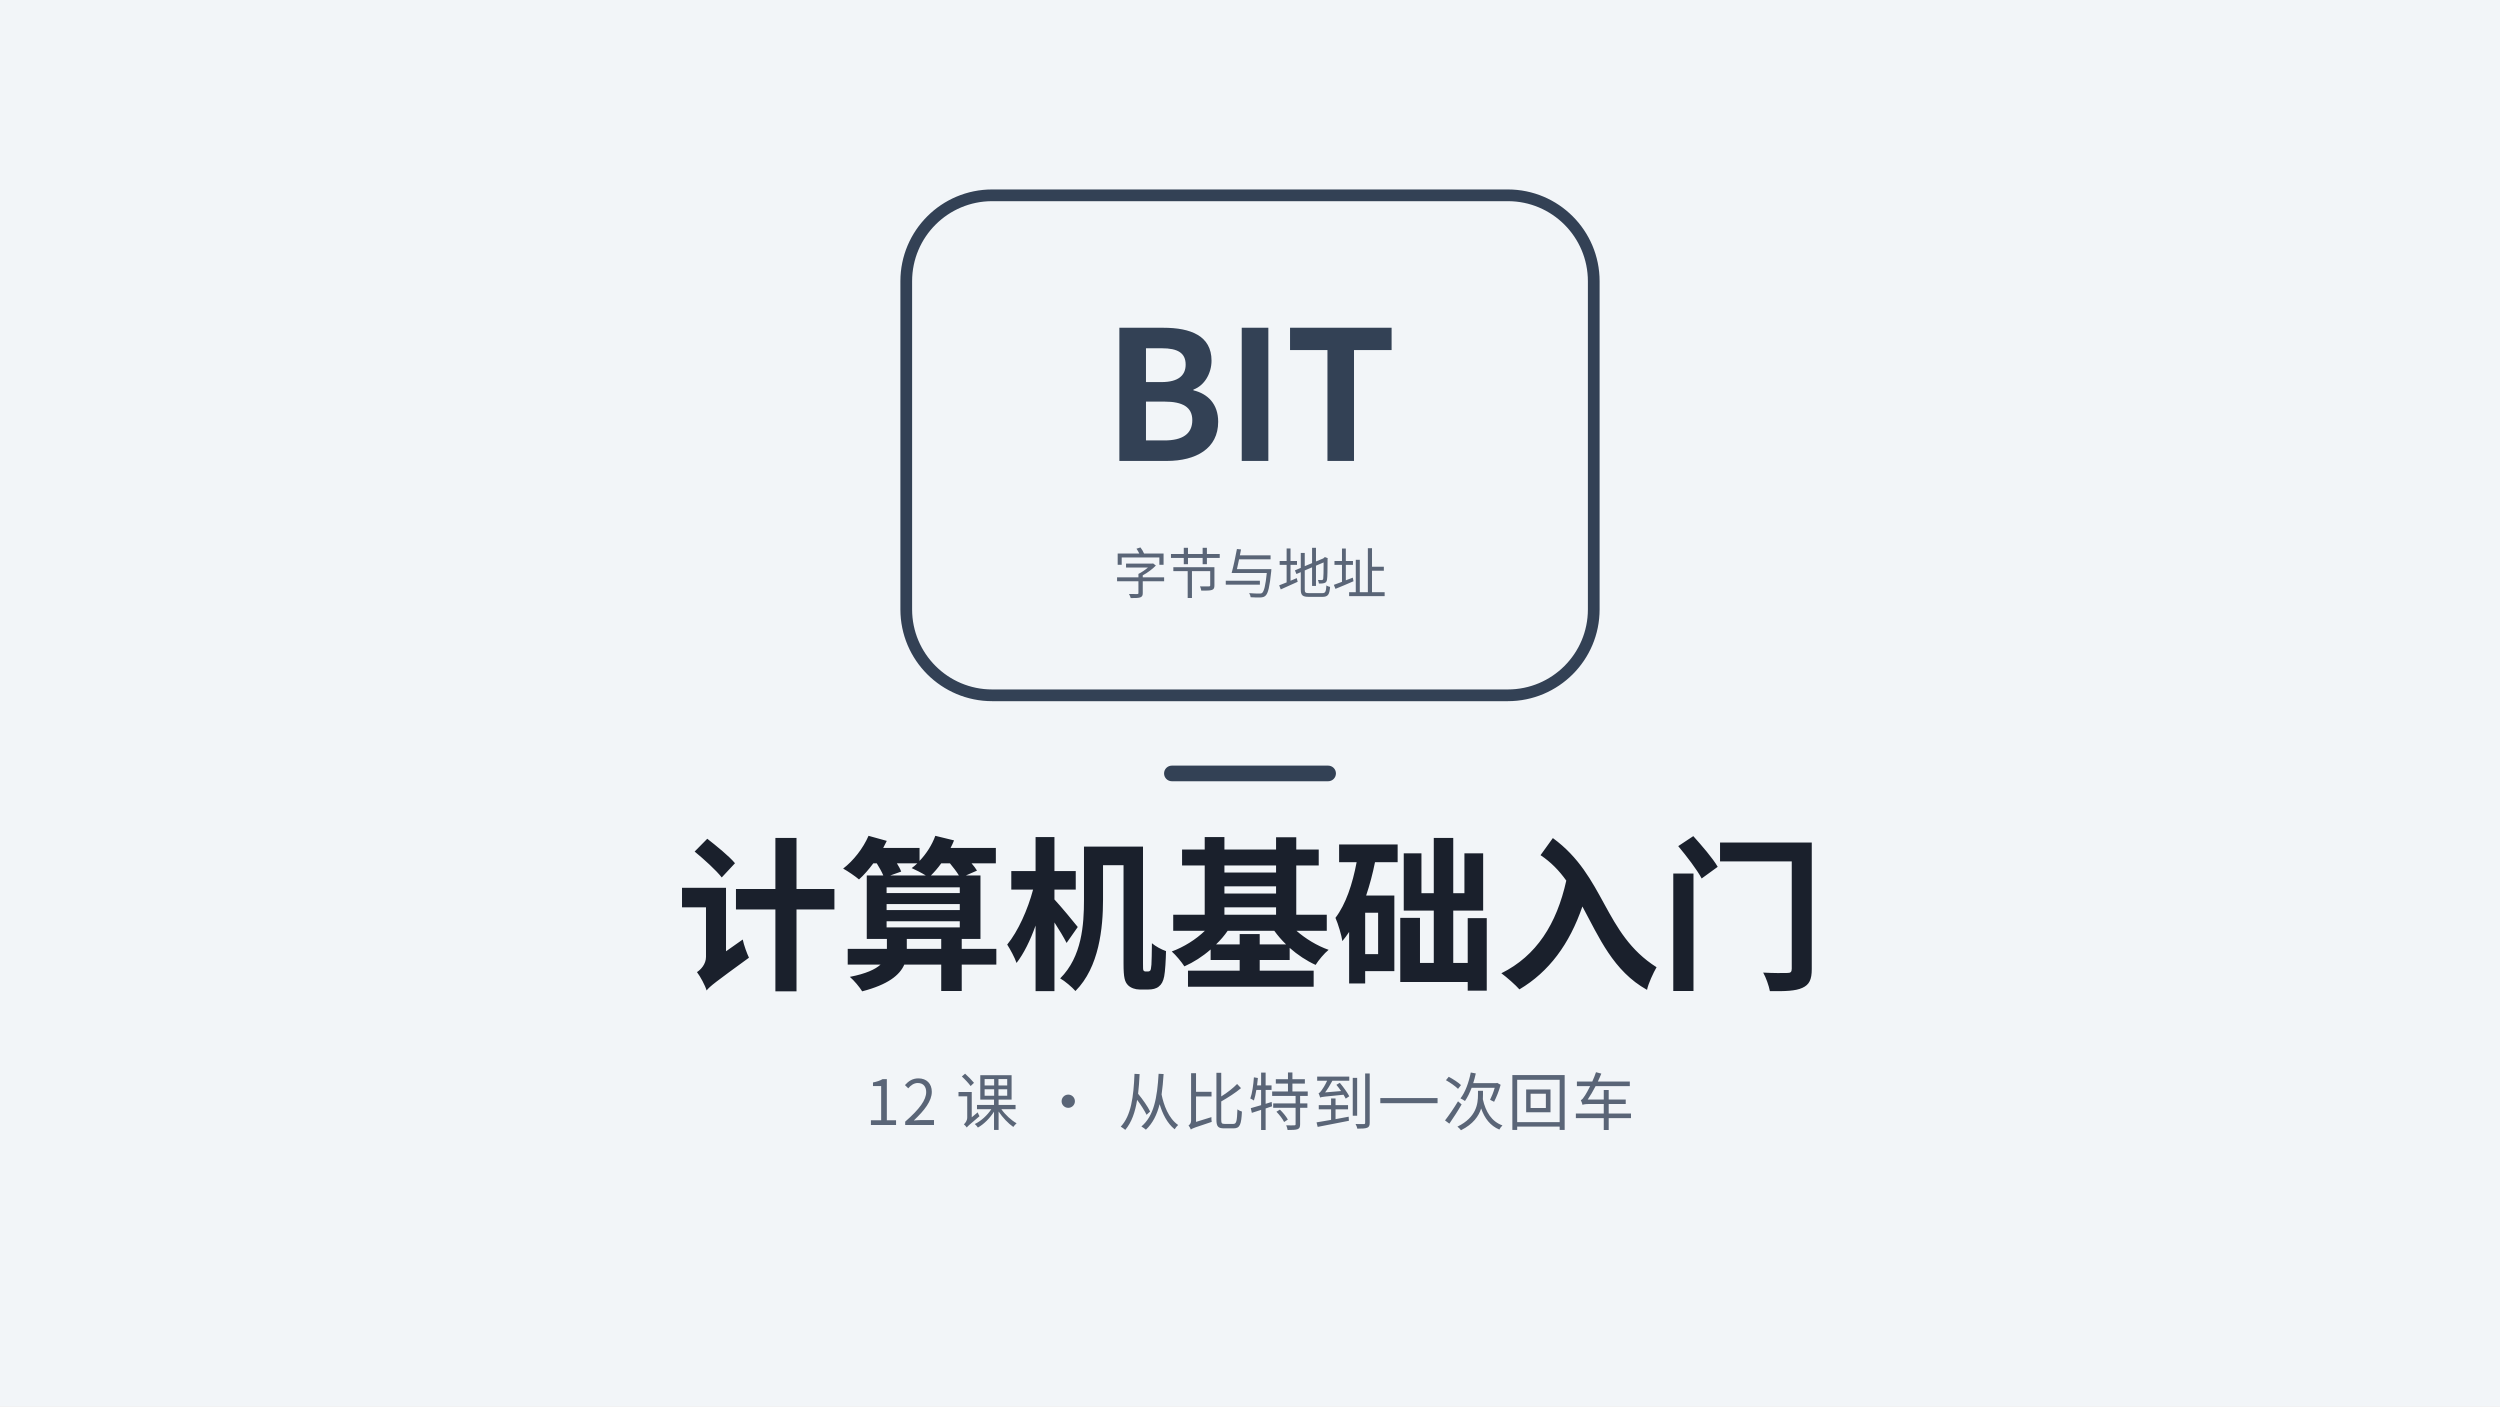
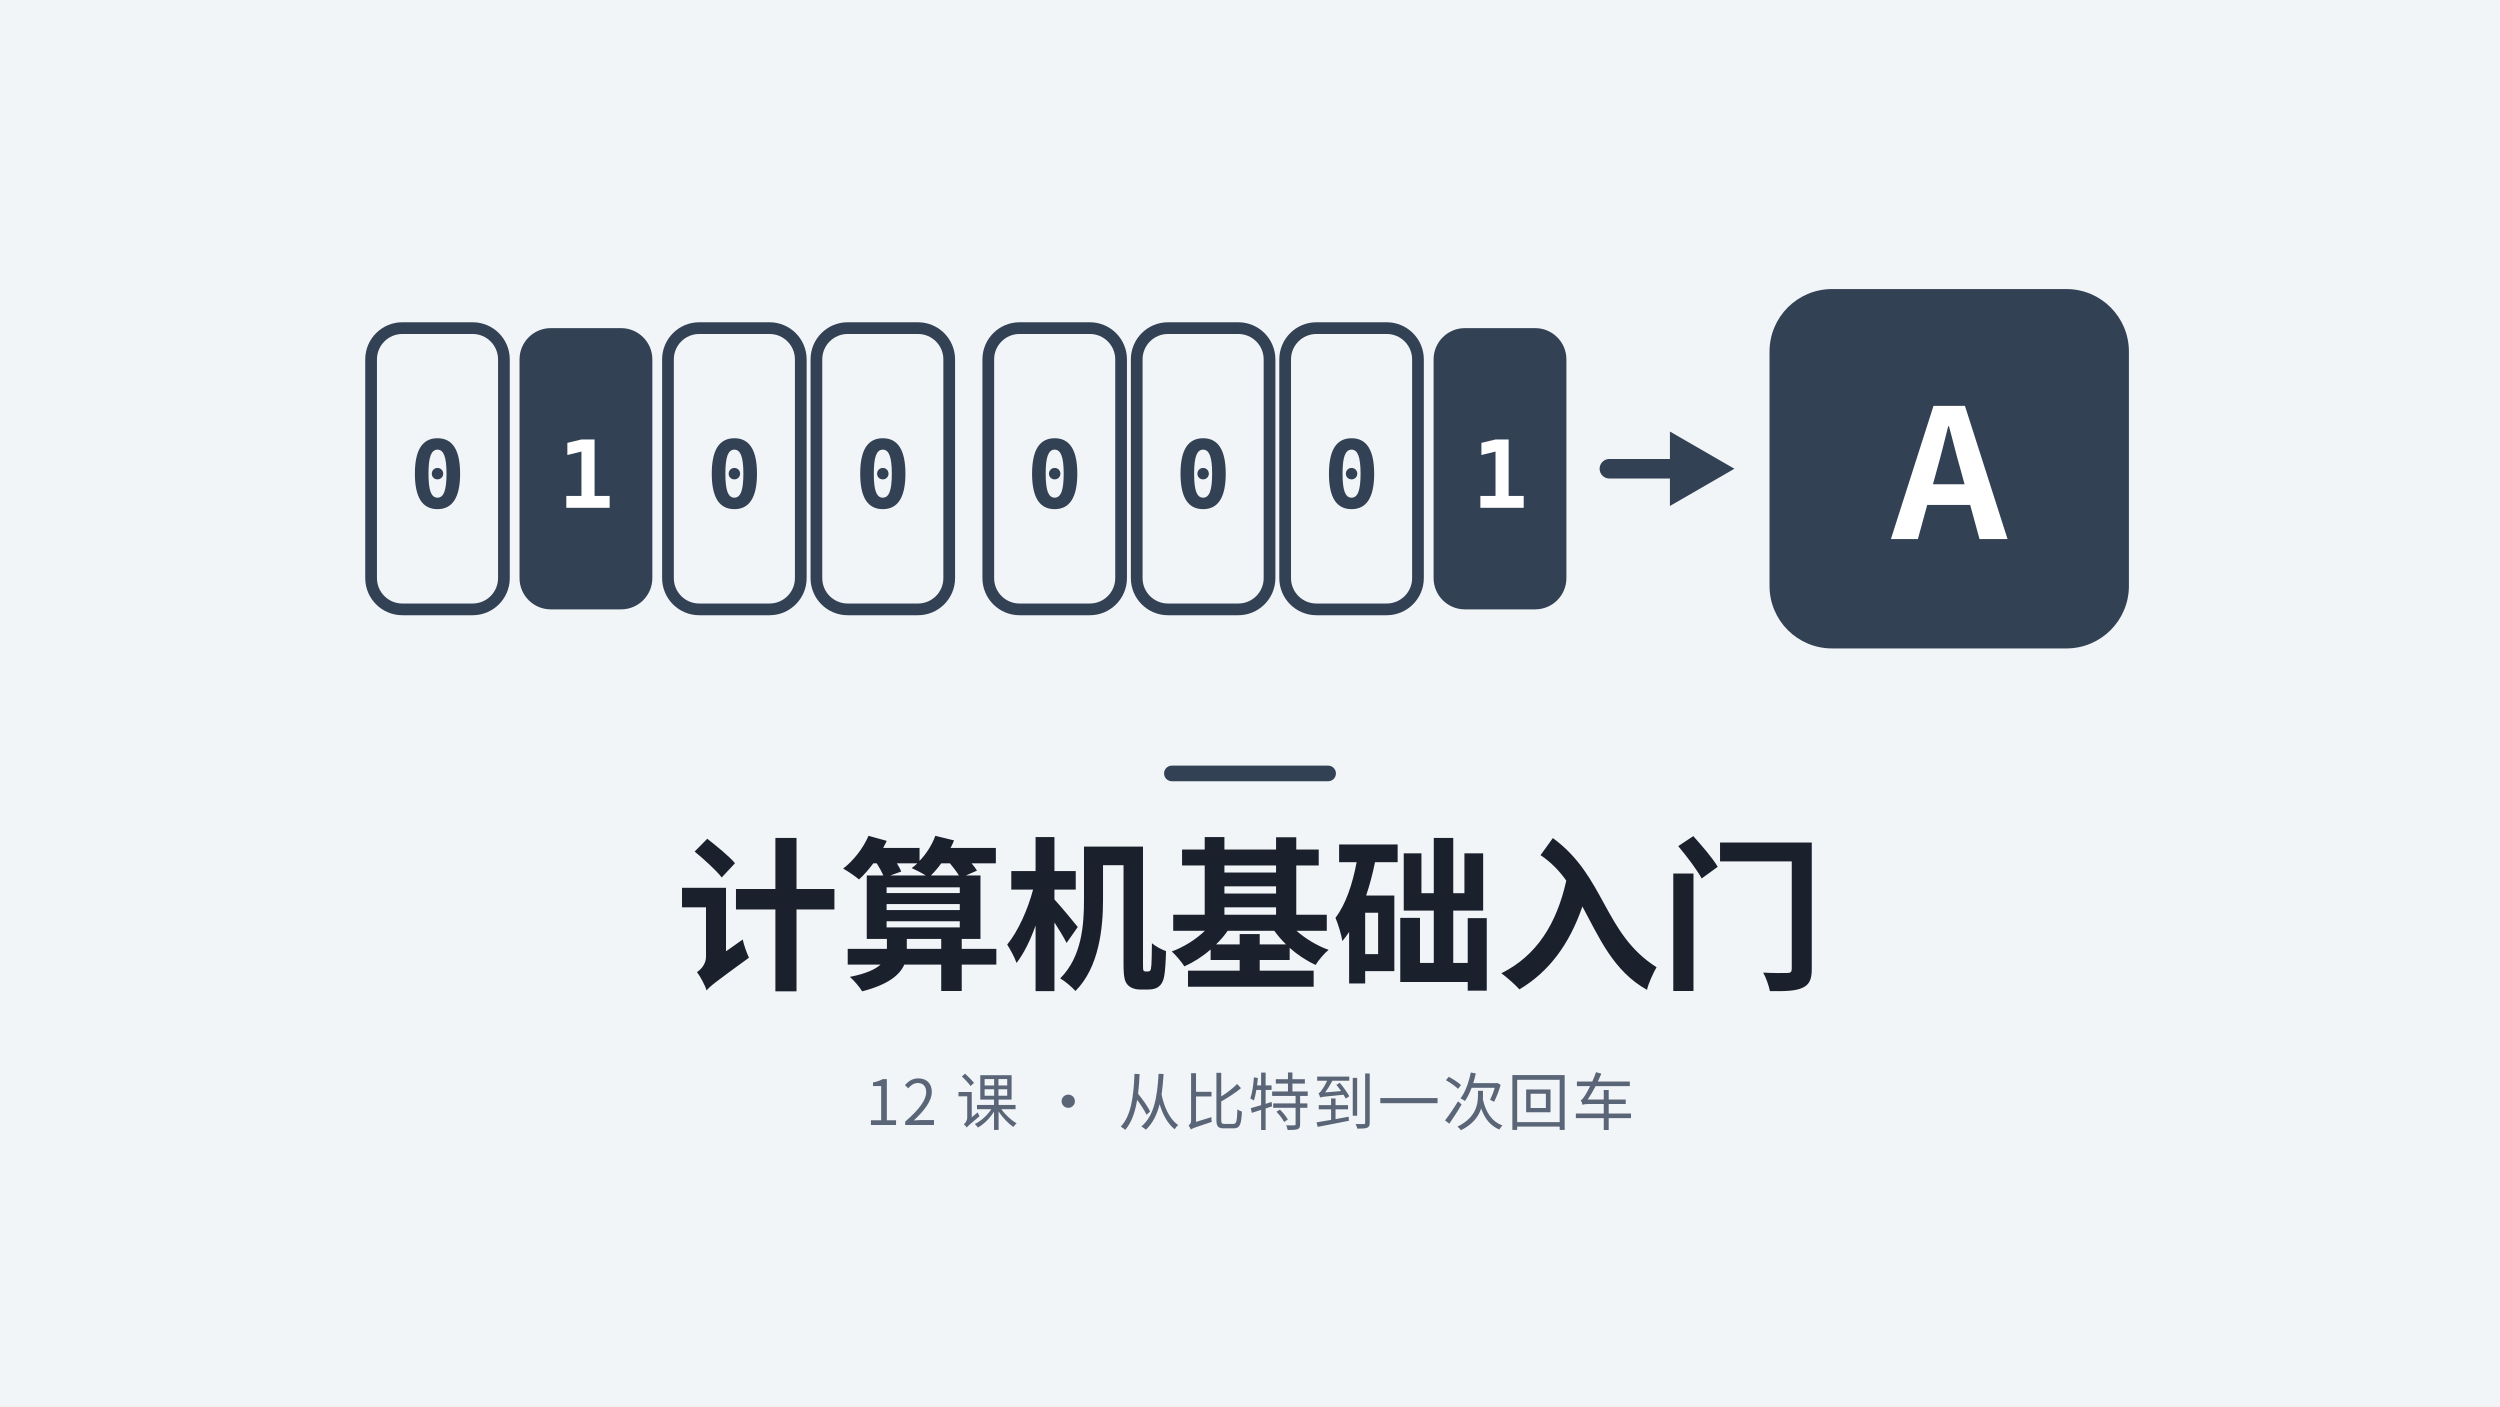
<svg xmlns="http://www.w3.org/2000/svg" width="640" height="360" viewBox="0 0 640 360" role="img" aria-label="计算机基础入门 封面">
  <rect width="640" height="360" fill="#f2f5f8" />
-   <rect x="232" y="50" width="176" height="128" rx="22" fill="#f2f5f8" stroke="#334155" stroke-width="3" />
-   <text x="320" y="118" font-size="46" font-weight="800" fill="#334155" font-family="'Noto Sans CJK SC','DejaVu Sans','PingFang SC','HarmonyOS Sans SC','Microsoft YaHei',sans-serif" text-anchor="middle">BIT</text>
-   <text x="320" y="152" font-size="14" font-weight="400" fill="#5a6577" font-family="'Noto Sans CJK SC','DejaVu Sans','PingFang SC','HarmonyOS Sans SC','Microsoft YaHei',sans-serif" text-anchor="middle">字节与地址</text>
+   <rect x="95" y="84" width="34" height="72" rx="8" fill="#f2f5f8" stroke="#334155" stroke-width="3" />
+   <text x="112" y="130" font-size="24" font-weight="800" fill="#334155" font-family="'JetBrains Mono','DejaVu Sans Mono','SFMono-Regular',Consolas,monospace" text-anchor="middle">0</text>
+   <rect x="133" y="84" width="34" height="72" rx="8" fill="#334155" />
+   <text x="150" y="130" font-size="24" font-weight="800" fill="#ffffff" font-family="'JetBrains Mono','DejaVu Sans Mono','SFMono-Regular',Consolas,monospace" text-anchor="middle">1</text>
+   <rect x="171" y="84" width="34" height="72" rx="8" fill="#f2f5f8" stroke="#334155" stroke-width="3" />
+   <text x="188" y="130" font-size="24" font-weight="800" fill="#334155" font-family="'JetBrains Mono','DejaVu Sans Mono','SFMono-Regular',Consolas,monospace" text-anchor="middle">0</text>
+   <rect x="209" y="84" width="34" height="72" rx="8" fill="#f2f5f8" stroke="#334155" stroke-width="3" />
+   <text x="226" y="130" font-size="24" font-weight="800" fill="#334155" font-family="'JetBrains Mono','DejaVu Sans Mono','SFMono-Regular',Consolas,monospace" text-anchor="middle">0</text>
+   <rect x="253" y="84" width="34" height="72" rx="8" fill="#f2f5f8" stroke="#334155" stroke-width="3" />
+   <text x="270" y="130" font-size="24" font-weight="800" fill="#334155" font-family="'JetBrains Mono','DejaVu Sans Mono','SFMono-Regular',Consolas,monospace" text-anchor="middle">0</text>
+   <rect x="291" y="84" width="34" height="72" rx="8" fill="#f2f5f8" stroke="#334155" stroke-width="3" />
+   <text x="308" y="130" font-size="24" font-weight="800" fill="#334155" font-family="'JetBrains Mono','DejaVu Sans Mono','SFMono-Regular',Consolas,monospace" text-anchor="middle">0</text>
+   <rect x="329" y="84" width="34" height="72" rx="8" fill="#f2f5f8" stroke="#334155" stroke-width="3" />
+   <text x="346" y="130" font-size="24" font-weight="800" fill="#334155" font-family="'JetBrains Mono','DejaVu Sans Mono','SFMono-Regular',Consolas,monospace" text-anchor="middle">0</text>
+   <rect x="367" y="84" width="34" height="72" rx="8" fill="#334155" />
+   <text x="384" y="130" font-size="24" font-weight="800" fill="#ffffff" font-family="'JetBrains Mono','DejaVu Sans Mono','SFMono-Regular',Consolas,monospace" text-anchor="middle">1</text>
+   <path d="M412 120L434.98 120" fill="none" stroke="#334155" stroke-width="5" stroke-linecap="round" />
+   <polygon points="444,120 427.5,129.53 427.5,110.47" fill="#334155" />
+   <rect x="453" y="74" width="92" height="92" rx="16" fill="#334155" />
+   <text x="499" y="138" font-size="46" font-weight="800" fill="#ffffff" font-family="'Noto Sans CJK SC','DejaVu Sans','PingFang SC','HarmonyOS Sans SC','Microsoft YaHei',sans-serif" text-anchor="middle">A</text>
  <rect x="298" y="196" width="44" height="4" rx="2" fill="#334155" />
  <text x="320" y="250" font-size="42" font-weight="800" fill="#1a202c" font-family="'Noto Sans CJK SC','DejaVu Sans','PingFang SC','HarmonyOS Sans SC','Microsoft YaHei',sans-serif" text-anchor="middle">计算机基础入门</text>
  <text x="320" y="288" font-size="16" font-weight="400" fill="#5a6577" font-family="'Noto Sans CJK SC','DejaVu Sans','PingFang SC','HarmonyOS Sans SC','Microsoft YaHei',sans-serif" text-anchor="middle" letter-spacing="0.6">12 课 · 从比特到一次回车</text>
</svg>
